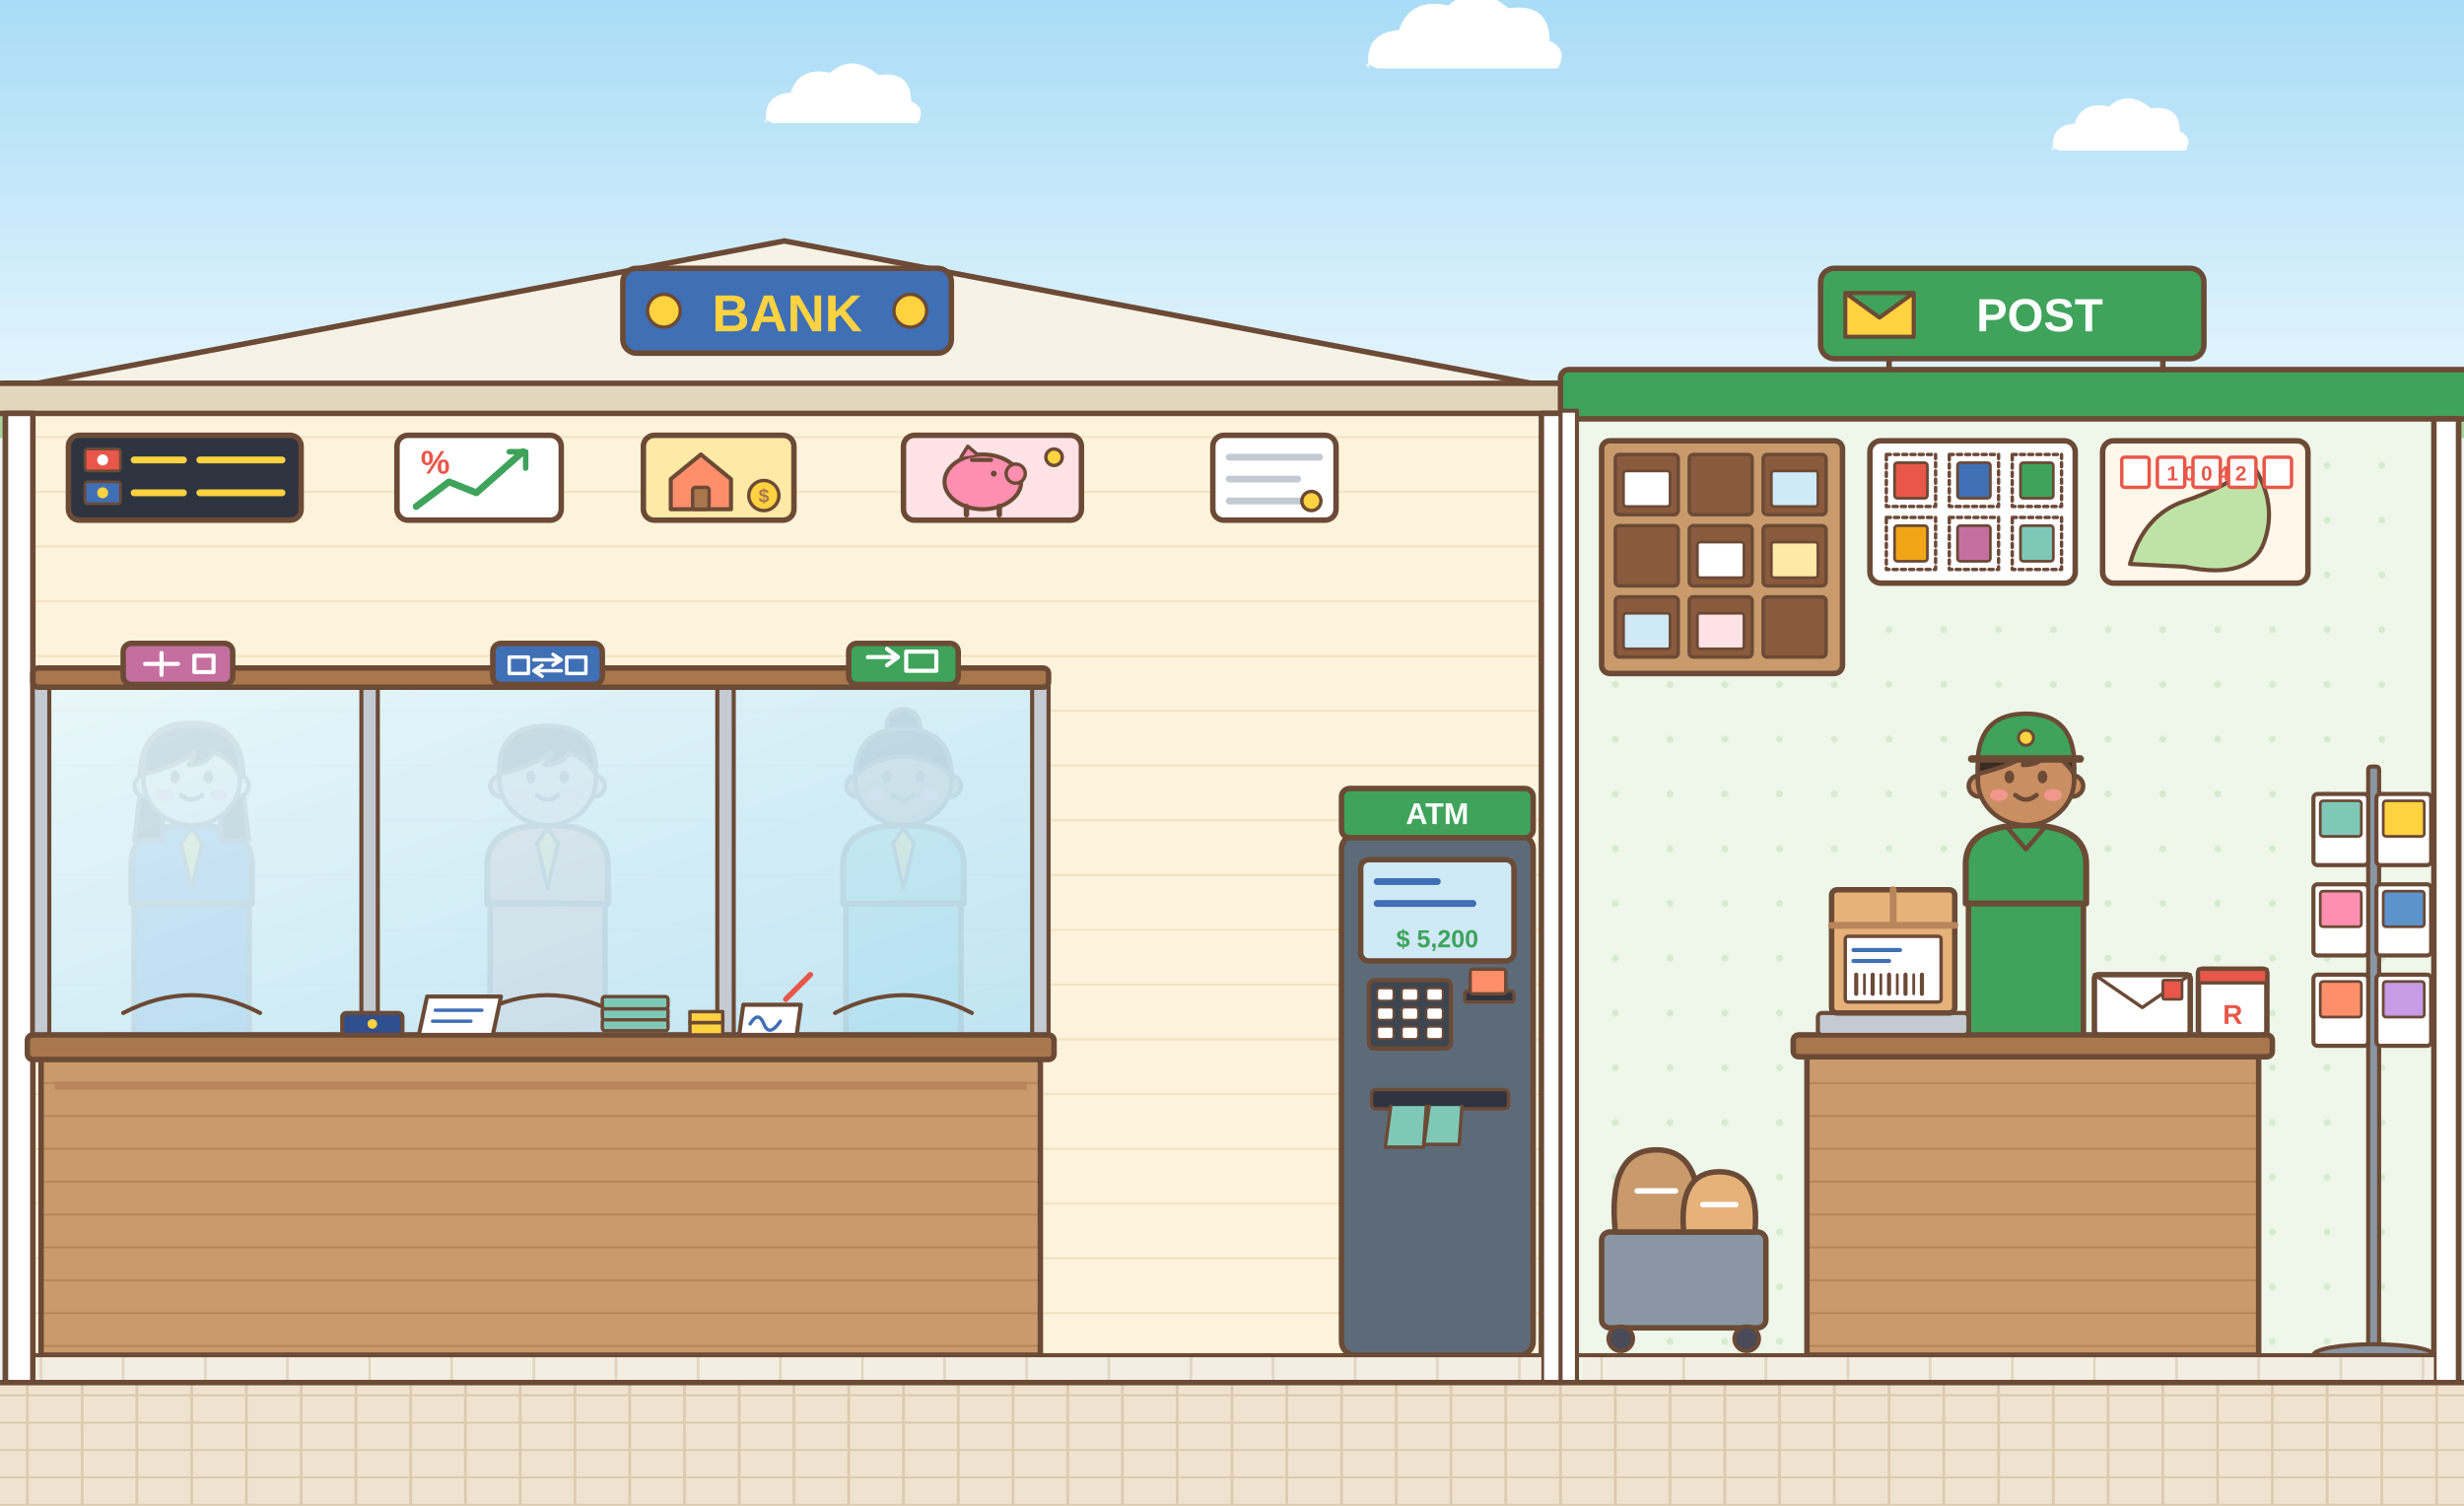
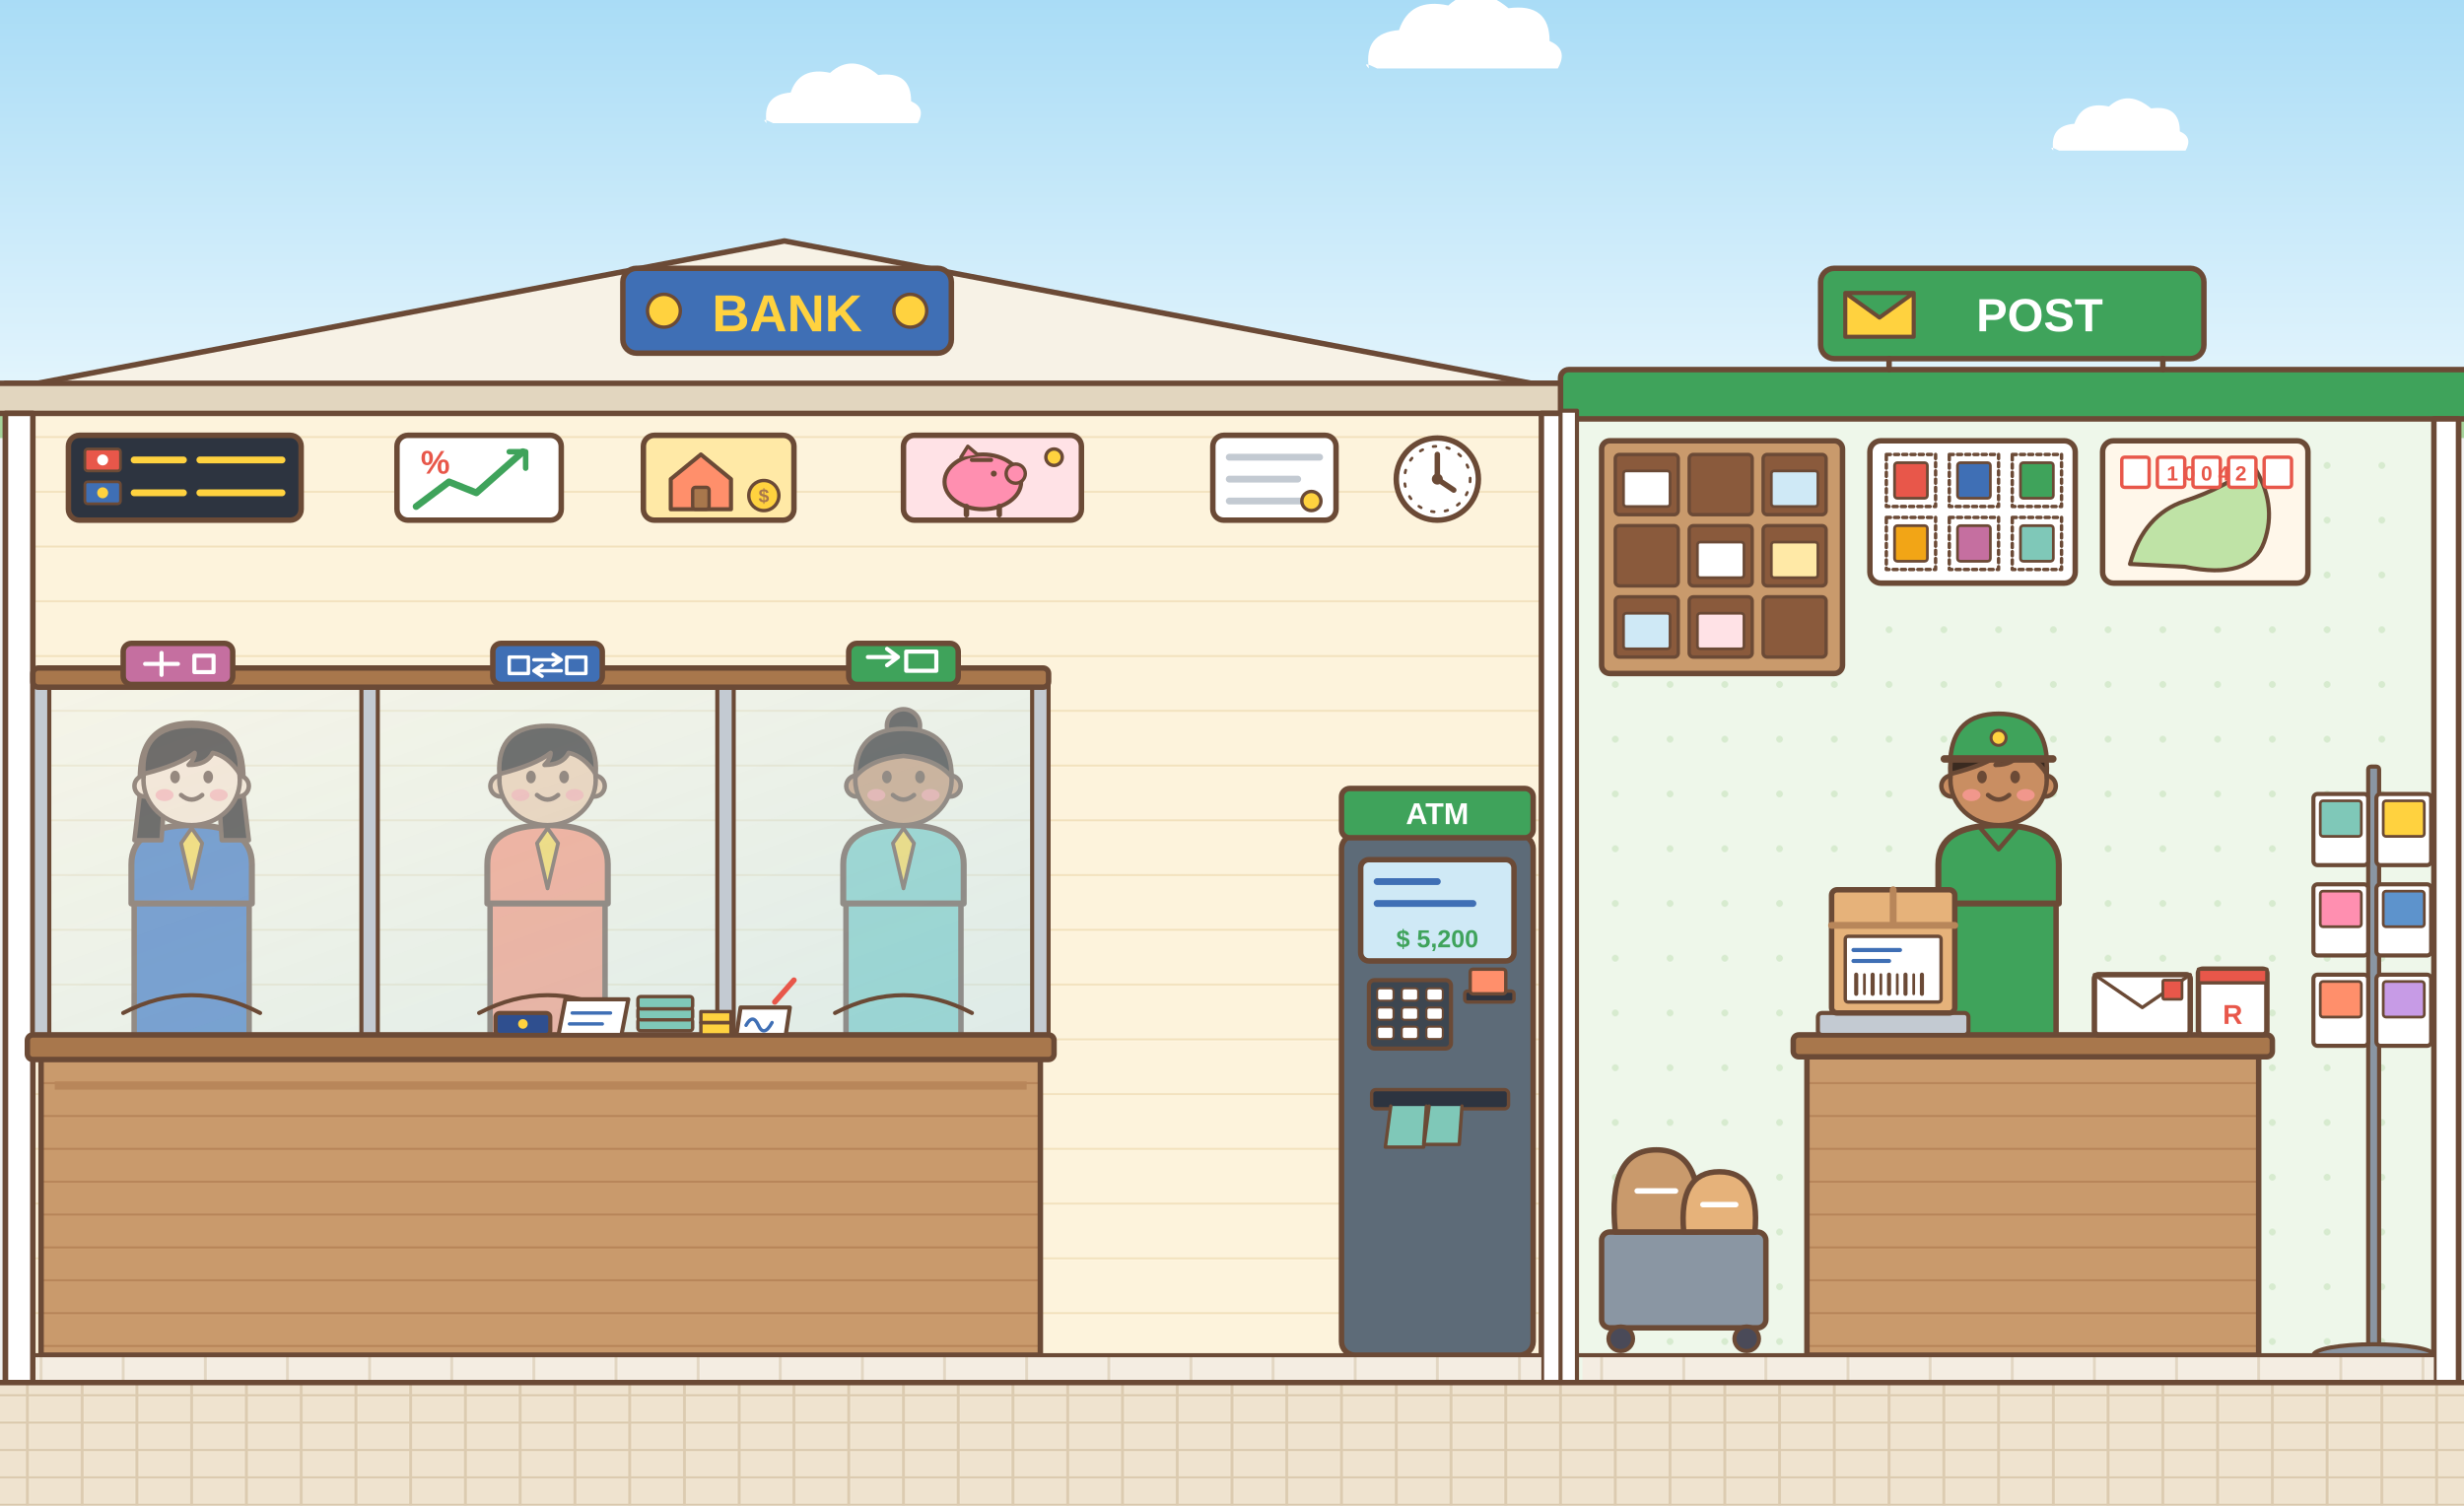
<svg xmlns="http://www.w3.org/2000/svg" viewBox="0 0 1800 1100">
  <defs>
    <linearGradient id="sky" x1="0" y1="0" x2="0" y2="1">
      <stop offset="0" stop-color="#a9dcf6" />
      <stop offset="1" stop-color="#e6f6fd" />
    </linearGradient>
    <linearGradient id="glass" x1="0" y1="0" x2="1" y2="1">
-       <stop offset="0" stop-color="#e6f7fd" stop-opacity=".9" />
-       <stop offset="1" stop-color="#b9e2f5" stop-opacity=".9" />
+       <stop offset="0" stop-color="#e6f7fd" stop-opacity=".35" />
+       <stop offset="1" stop-color="#b9e2f5" stop-opacity=".45" />
    </linearGradient>
    <pattern id="pave" width="40" height="20" patternUnits="userSpaceOnUse">
      <rect width="40" height="20" fill="#efe3cf" />
      <path d="M0 19.5H40M20 0V20" stroke="#dccbb0" stroke-width="2" />
    </pattern>
    <pattern id="marble" width="60" height="30" patternUnits="userSpaceOnUse">
      <rect width="60" height="30" fill="#f4ede2" />
      <path d="M0 29.5H60M30 0V30" stroke="#e2d6c2" stroke-width="2" />
    </pattern>
    <pattern id="wood" width="60" height="24" patternUnits="userSpaceOnUse">
      <rect width="60" height="24" fill="#c99a6c" />
      <path d="M0 23.5H60" stroke="#b8865a" stroke-width="2" />
    </pattern>
    <pattern id="pwall" width="40" height="40" patternUnits="userSpaceOnUse">
      <rect width="40" height="40" fill="#eef7ea" />
      <circle cx="20" cy="20" r="2.5" fill="#d7ebcf" />
    </pattern>
    <pattern id="bwall" width="40" height="40" patternUnits="userSpaceOnUse">
      <rect width="40" height="40" fill="#fdf3dc" />
      <path d="M0 39.5H40" stroke="#f3e3c0" stroke-width="2" />
    </pattern>
  </defs>
  <g stroke="#6b4a36" stroke-width="4" stroke-linejoin="round" stroke-linecap="round">
    <rect x="0" y="0" width="1800" height="300" fill="url(#sky)" stroke="none" />
    <g transform="translate(560 90) scale(0.8)">
      <path d="M0 0q-4-26 22-28q8-24 36-18q20-18 44 2q30-4 30 24q14 6 6 20h-132q-12-6-6-0z" fill="#fff" stroke="none" />
    </g>
    <g transform="translate(1000 50) scale(1.0)">
      <path d="M0 0q-4-26 22-28q8-24 36-18q20-18 44 2q30-4 30 24q14 6 6 20h-132q-12-6-6-0z" fill="#fff" stroke="none" />
    </g>
    <g transform="translate(1500 110) scale(0.7)">
      <path d="M0 0q-4-26 22-28q8-24 36-18q20-18 44 2q30-4 30 24q14 6 6 20h-132q-12-6-6-0z" fill="#fff" stroke="none" />
    </g>
    <path d="M0 300Q400 250 900 280T1800 270V320H0z" fill="#a5d39a" stroke="none" />
    <rect x="4" y="280" width="1142" height="730" fill="url(#bwall)" />
    <path d="M-4 286l577.0 -110l577.0 110z" fill="#f7f2e6" />
    <rect x="-4" y="280" width="1154" height="22" rx="3" fill="#e2d6bf" />
    <rect x="455" y="196" width="240" height="62" rx="10" fill="#3f6fb5" />
    <text x="575" y="242" font-size="38" fill="#ffd23f" font-family="Arial Rounded MT Bold,Arial,sans-serif" font-weight="700" stroke="none" text-anchor="middle">BANK</text>
    <circle cx="485" cy="227" r="12" fill="#ffd23f" stroke-width="2.5" />
    <circle cx="665" cy="227" r="12" fill="#ffd23f" stroke-width="2.5" />
    <rect x="4" y="302" width="20" height="708" fill="#fff" />
    <rect x="1126" y="302" width="20" height="708" fill="#fff" />
    <rect x="50" y="318" width="170" height="62" rx="8" fill="#2d3440" />
    <rect x="62" y="328" width="26" height="16" rx="2" fill="#e8574a" stroke-width="2" />
    <circle cx="75" cy="336" r="4" fill="#fff" stroke="none" />
    <path d="M98 336h36M146 336h60" fill="none" stroke="#ffd23f" stroke-width="5" />
    <rect x="62" y="352" width="26" height="16" rx="2" fill="#3f6fb5" stroke-width="2" />
    <circle cx="75" cy="360" r="4" fill="#ffd23f" stroke="none" />
    <path d="M98 360h36M146 360h60" fill="none" stroke="#ffd23f" stroke-width="5" />
    <rect x="290" y="318" width="120" height="62" rx="8" fill="#fff" />
    <path d="M304 370l24-18l20 8l34-30" fill="none" stroke="#3fa35b" stroke-width="5" />
    <path d="M372 330h12v12" fill="none" stroke="#3fa35b" stroke-width="4" />
    <text x="318" y="346" font-size="24" fill="#e8574a" font-family="Arial Rounded MT Bold,Arial,sans-serif" font-weight="700" stroke="none" text-anchor="middle">%</text>
    <rect x="470" y="318" width="110" height="62" rx="8" fill="#ffe9a6" />
    <path d="M490 372v-22l22-18l22 18v22z" fill="#ff8f6b" stroke-width="3" />
    <rect x="506" y="356" width="12" height="16" rx="2" fill="#a8774c" stroke-width="2.5" />
    <circle cx="558" cy="362" r="11" fill="#ffd23f" stroke-width="2.5" />
    <text x="558" y="367" font-size="14" fill="#a8774c" font-family="Arial Rounded MT Bold,Arial,sans-serif" font-weight="700" stroke="none" text-anchor="middle">$</text>
    <rect x="660" y="318" width="130" height="62" rx="8" fill="#ffe2e6" />
    <ellipse cx="718" cy="352" rx="28" ry="20" fill="#ff8fb0" stroke-width="3" />
    <circle cx="742" cy="346" r="7" fill="#ff8fb0" stroke-width="2.5" />
    <path d="M702 334l5-8l7 6" fill="#ff8fb0" stroke-width="2.5" />
    <path d="M706 370v6M730 370v6" fill="none" stroke-width="4" />
    <circle cx="726" cy="346" r="2.2" fill="#6b4a36" stroke="none" />
    <path d="M710 336h14" fill="none" stroke-width="3" />
    <circle cx="770" cy="334" r="6" fill="#ffd23f" stroke-width="2.5" />
    <rect x="886" y="318" width="90" height="62" rx="8" fill="#fff" />
    <path d="M898 334h66M898 350h50M898 366h58" fill="none" stroke="#c3cad2" stroke-width="5" />
    <circle cx="958" cy="366" r="7" fill="#ffd23f" stroke-width="2.5" />
+     <circle cx="1050" cy="350" r="30" fill="#fff" />
+     <circle cx="1050" cy="350" r="24" fill="none" stroke-width="2" stroke-dasharray="2 8" />
+     <path d="M1050 350v-18M1050 350l12 8" fill="none" stroke-width="4" />
+     <circle cx="1050" cy="350" r="4" fill="#6b4a36" stroke="none" />
    <rect x="98" y="640" width="84" height="120" fill="#3f6fb5" />
    <g transform="translate(140 660) scale(1.1 1.1)">
      <path d="M-40 0v-26q0-26 40-26q40 0 40 26v26z" fill="#3f6fb5" />
      <path d="M0 -50l7 10l-7 30l-7-30z" fill="#ffd23f" stroke-width="2.5" />
      <path d="M-34 -76q-4-44 34-44q38 0 34 44l4 34h-18l-2-30h-36l-2 30h-18z" fill="#2e2018" stroke-width="3" />
      <circle cx="-31" cy="-78" r="7" fill="#ffe0c4" stroke-width="3" />
      <circle cx="31" cy="-78" r="7" fill="#ffe0c4" stroke-width="3" />
      <ellipse cx="0" cy="-82" rx="32" ry="30" fill="#ffe0c4" stroke-width="3" />
      <ellipse cx="-18" cy="-72" rx="6" ry="4" fill="#ff9a9a" stroke="none" opacity=".75" />
      <ellipse cx="18" cy="-72" rx="6" ry="4" fill="#ff9a9a" stroke="none" opacity=".75" />
      <ellipse cx="-11" cy="-84" rx="3.2" ry="4.2" fill="#6b4a36" stroke="none" />
      <ellipse cx="11" cy="-84" rx="3.2" ry="4.2" fill="#6b4a36" stroke="none" />
      <path d="M-7 -72q7 6 14 0" fill="none" stroke-width="3" />
      <path d="M-32 -86q-2-32 32-32q34 0 32 32q-8-12-18-14q-4 8-16 8q4-4 4-8q-10 8-34 14z" fill="#2e2018" stroke-width="3" />
    </g>
    <rect x="358" y="640" width="84" height="120" fill="#ff8f6b" />
    <g transform="translate(400 660) scale(1.1 1.1)">
      <path d="M-40 0v-26q0-26 40-26q40 0 40 26v26z" fill="#ff8f6b" />
      <path d="M0 -50l7 10l-7 30l-7-30z" fill="#ffd23f" stroke-width="2.5" />
      <circle cx="-31" cy="-78" r="7" fill="#f5c79e" stroke-width="3" />
      <circle cx="31" cy="-78" r="7" fill="#f5c79e" stroke-width="3" />
      <ellipse cx="0" cy="-82" rx="32" ry="30" fill="#f5c79e" stroke-width="3" />
      <ellipse cx="-18" cy="-72" rx="6" ry="4" fill="#ff9a9a" stroke="none" opacity=".75" />
      <ellipse cx="18" cy="-72" rx="6" ry="4" fill="#ff9a9a" stroke="none" opacity=".75" />
      <ellipse cx="-11" cy="-84" rx="3.2" ry="4.2" fill="#6b4a36" stroke="none" />
      <ellipse cx="11" cy="-84" rx="3.2" ry="4.2" fill="#6b4a36" stroke="none" />
      <path d="M-7 -72q7 6 14 0" fill="none" stroke-width="3" />
      <path d="M-32 -86q-2-32 32-32q34 0 32 32q-8-12-18-14q-4 8-16 8q4-4 4-8q-10 8-34 14z" fill="#2e2018" stroke-width="3" />
    </g>
    <rect x="618" y="640" width="84" height="120" fill="#7fc8b8" />
    <g transform="translate(660 660) scale(1.1 1.1)">
      <path d="M-40 0v-26q0-26 40-26q40 0 40 26v26z" fill="#7fc8b8" />
      <path d="M0 -50l7 10l-7 30l-7-30z" fill="#ffd23f" stroke-width="2.5" />
      <circle cx="-31" cy="-78" r="7" fill="#c98e62" stroke-width="3" />
      <circle cx="31" cy="-78" r="7" fill="#c98e62" stroke-width="3" />
      <ellipse cx="0" cy="-82" rx="32" ry="30" fill="#c98e62" stroke-width="3" />
      <ellipse cx="-18" cy="-72" rx="6" ry="4" fill="#ff9a9a" stroke="none" opacity=".75" />
      <ellipse cx="18" cy="-72" rx="6" ry="4" fill="#ff9a9a" stroke="none" opacity=".75" />
      <ellipse cx="-11" cy="-84" rx="3.2" ry="4.2" fill="#6b4a36" stroke="none" />
      <ellipse cx="11" cy="-84" rx="3.2" ry="4.2" fill="#6b4a36" stroke="none" />
      <path d="M-7 -72q7 6 14 0" fill="none" stroke-width="3" />
      <circle cx="0" cy="-118" r="11" fill="#2e2018" stroke-width="3" />
      <path d="M-32 -84q0-32 32-32q32 0 32 32q-10-12-32-14q-22 2-32 14z" fill="#2e2018" stroke-width="3" />
    </g>
    <rect x="30" y="496" width="730" height="264" fill="url(#glass)" stroke-width="3" />
    <rect x="24" y="496" width="12" height="264" fill="#c3cad2" stroke-width="3" />
    <rect x="264" y="496" width="12" height="264" fill="#c3cad2" stroke-width="3" />
    <rect x="524" y="496" width="12" height="264" fill="#c3cad2" stroke-width="3" />
    <rect x="754" y="496" width="12" height="264" fill="#c3cad2" stroke-width="3" />
    <rect x="24" y="488" width="742" height="14" rx="4" fill="#a8774c" />
    <path d="M90 740q50-26 100 0" fill="none" stroke-width="3" />
    <path d="M350 740q50-26 100 0" fill="none" stroke-width="3" />
    <path d="M610 740q50-26 100 0" fill="none" stroke-width="3" />
    <rect x="90" y="470" width="80" height="30" rx="6" fill="#c56fa0" />
    <path d="M106 485h24M118 477v16M142 479h14v12h-14z" fill="none" stroke="#fff" stroke-width="3" />
    <rect x="360" y="470" width="80" height="30" rx="6" fill="#3f6fb5" />
    <path d="M372 480h14v12h-14zM414 480h14v12h-14zM390 482h20M404 478l6 4l-6 4M410 490h-20M396 486l-6 4l6 4" fill="none" stroke="#fff" stroke-width="2.5" />
    <rect x="620" y="470" width="80" height="30" rx="6" fill="#3fa35b" />
    <path d="M634 480h20M648 474l8 6l-8 6M662 476h22v14h-22z" fill="none" stroke="#fff" stroke-width="3" />
    <rect x="30" y="770" width="730" height="220" fill="url(#wood)" />
    <rect x="20" y="756" width="750" height="18" rx="4" fill="#a8774c" />
    <rect x="40" y="790" width="710" height="6" fill="#b8865a" stroke="none" />
-     <rect x="250" y="740" width="44" height="16" rx="3" fill="#2f4f8f" stroke-width="3" />
-     <circle cx="272" cy="748" r="3.5" fill="#ffd23f" stroke="none" />
-     <path d="M306 756l6-28h54l-6 28z" fill="#fff" stroke-width="3" />
-     <path d="M318 738h34M316 746h28" fill="none" stroke="#3f6fb5" stroke-width="2.5" />
-     <rect x="440" y="744" width="48" height="9" rx="2" fill="#7fc8b8" stroke-width="2.5" />
-     <rect x="440" y="736" width="48" height="9" rx="2" fill="#7fc8b8" stroke-width="2.5" />
-     <rect x="440" y="728" width="48" height="9" rx="2" fill="#7fc8b8" stroke-width="2.5" />
-     <path d="M504 756v-9h24v9z" fill="#ffd23f" stroke-width="2.5" />
-     <path d="M504 747v-8h24v8z" fill="#ffd23f" stroke-width="2.5" />
-     <path d="M540 756l3-22h42l-3 22z" fill="#fff" stroke-width="3" />
-     <path d="M548 748q6-10 10 0t12-2" fill="none" stroke="#3f6fb5" stroke-width="2.5" />
-     <path d="M574 730l18-18" fill="none" stroke="#e8574a" stroke-width="4" />
+     <rect x="362" y="740" width="40" height="16" rx="3" fill="#2f4f8f" stroke-width="3" />
+     <circle cx="382" cy="748" r="3.5" fill="#ffd23f" stroke="none" />
+     <path d="M408 756l5-26h46l-5 26z" fill="#fff" stroke-width="3" />
+     <path d="M418 740h28M416 748h24" fill="none" stroke="#3f6fb5" stroke-width="2.5" />
+     <rect x="466" y="744" width="40" height="9" rx="2" fill="#7fc8b8" stroke-width="2.5" />
+     <rect x="466" y="736" width="40" height="9" rx="2" fill="#7fc8b8" stroke-width="2.5" />
+     <rect x="466" y="728" width="40" height="9" rx="2" fill="#7fc8b8" stroke-width="2.5" />
+     <path d="M512 756v-9h22v9z" fill="#ffd23f" stroke-width="2.5" />
+     <path d="M512 747v-8h22v8z" fill="#ffd23f" stroke-width="2.5" />
+     <path d="M538 756l3-20h36l-3 20z" fill="#fff" stroke-width="3" />
+     <path d="M545 749q5-9 9 0t10-2" fill="none" stroke="#3f6fb5" stroke-width="2.5" />
+     <path d="M566 732l14-16" fill="none" stroke="#e8574a" stroke-width="4" />
    <rect x="980" y="610" width="140" height="380" rx="10" fill="#5d6b78" />
    <rect x="980" y="576" width="140" height="36" rx="6" fill="#3fa35b" />
    <text x="1050" y="602" font-size="22" fill="#fff" font-family="Arial Rounded MT Bold,Arial,sans-serif" font-weight="700" stroke="none" text-anchor="middle">ATM</text>
    <rect x="994" y="628" width="112" height="74" rx="6" fill="#cfe9f6" />
    <path d="M1006 644h44M1006 660h70" fill="none" stroke="#3f6fb5" stroke-width="5" />
    <text x="1050" y="692" font-size="18" fill="#3fa35b" font-family="Arial Rounded MT Bold,Arial,sans-serif" font-weight="700" stroke="none" text-anchor="middle">$ 5,200</text>
    <rect x="1000" y="716" width="60" height="50" rx="4" fill="#3d4650" stroke-width="3" />
    <rect x="1006" y="722" width="12" height="9" rx="2" fill="#fff" stroke-width="1.5" />
    <rect x="1024" y="722" width="12" height="9" rx="2" fill="#fff" stroke-width="1.5" />
    <rect x="1042" y="722" width="12" height="9" rx="2" fill="#fff" stroke-width="1.5" />
    <rect x="1006" y="736" width="12" height="9" rx="2" fill="#fff" stroke-width="1.5" />
    <rect x="1024" y="736" width="12" height="9" rx="2" fill="#fff" stroke-width="1.5" />
    <rect x="1042" y="736" width="12" height="9" rx="2" fill="#fff" stroke-width="1.5" />
    <rect x="1006" y="750" width="12" height="9" rx="2" fill="#fff" stroke-width="1.5" />
    <rect x="1024" y="750" width="12" height="9" rx="2" fill="#fff" stroke-width="1.5" />
    <rect x="1042" y="750" width="12" height="9" rx="2" fill="#fff" stroke-width="1.5" />
    <rect x="1070" y="724" width="36" height="8" rx="2" fill="#2d3440" stroke-width="2.5" />
    <rect x="1074" y="708" width="26" height="18" rx="2" fill="#ff8f6b" stroke-width="2.5" />
    <rect x="1002" y="796" width="100" height="14" rx="3" fill="#2d3440" stroke-width="2.5" />
    <path d="M1016 808l-4 30h28l4-30M1042 808l-2 28h26l2-28" fill="#7fc8b8" stroke-width="2.5" />
    <rect x="26" y="990" width="1100" height="20" fill="url(#marble)" stroke="none" />
    <path d="M26 990H1126" fill="none" stroke-width="3" />
    <rect x="1146" y="300" width="650" height="710" fill="url(#pwall)" />
    <rect x="1140" y="270" width="666" height="36" rx="6" fill="#3fa35b" />
    <rect x="1330" y="196" width="280" height="66" rx="10" fill="#3fa35b" />
    <text x="1490" y="242" font-size="34" fill="#fff" font-family="Arial Rounded MT Bold,Arial,sans-serif" font-weight="700" stroke="none" text-anchor="middle">POST</text>
    <path d="M1348 214h50v32h-50zM1348 214l25 18l25-18" fill="#ffd23f" stroke-width="3" />
    <path d="M1380 262v8M1580 262v8" fill="none" stroke-width="4" />
    <rect x="1778" y="306" width="18" height="704" fill="#fff" />
    <rect x="1170" y="322" width="176" height="170" rx="6" fill="#c99a6c" />
    <rect x="1180" y="332" width="46" height="44" rx="3" fill="#8a5a3c" stroke-width="2.5" />
    <rect x="1186" y="344" width="34" height="26" rx="2" fill="#fff" stroke-width="2" />
    <rect x="1234" y="332" width="46" height="44" rx="3" fill="#8a5a3c" stroke-width="2.5" />
    <rect x="1288" y="332" width="46" height="44" rx="3" fill="#8a5a3c" stroke-width="2.5" />
    <rect x="1294" y="344" width="34" height="26" rx="2" fill="#cfe9f6" stroke-width="2" />
    <rect x="1180" y="384" width="46" height="44" rx="3" fill="#8a5a3c" stroke-width="2.5" />
    <rect x="1234" y="384" width="46" height="44" rx="3" fill="#8a5a3c" stroke-width="2.5" />
    <rect x="1240" y="396" width="34" height="26" rx="2" fill="#fff" stroke-width="2" />
    <rect x="1288" y="384" width="46" height="44" rx="3" fill="#8a5a3c" stroke-width="2.5" />
    <rect x="1294" y="396" width="34" height="26" rx="2" fill="#ffe9a6" stroke-width="2" />
    <rect x="1180" y="436" width="46" height="44" rx="3" fill="#8a5a3c" stroke-width="2.5" />
    <rect x="1186" y="448" width="34" height="26" rx="2" fill="#cfe9f6" stroke-width="2" />
    <rect x="1234" y="436" width="46" height="44" rx="3" fill="#8a5a3c" stroke-width="2.5" />
    <rect x="1240" y="448" width="34" height="26" rx="2" fill="#ffe2e6" stroke-width="2" />
    <rect x="1288" y="436" width="46" height="44" rx="3" fill="#8a5a3c" stroke-width="2.5" />
    <rect x="1366" y="322" width="150" height="104" rx="8" fill="#fff" />
    <rect x="1378" y="332" width="36" height="38" fill="#fff" stroke-width="2.5" stroke-dasharray="3 3" />
    <rect x="1384" y="338" width="24" height="26" rx="2" fill="#e8574a" stroke-width="2" />
    <rect x="1424" y="332" width="36" height="38" fill="#fff" stroke-width="2.5" stroke-dasharray="3 3" />
    <rect x="1430" y="338" width="24" height="26" rx="2" fill="#3f6fb5" stroke-width="2" />
    <rect x="1470" y="332" width="36" height="38" fill="#fff" stroke-width="2.5" stroke-dasharray="3 3" />
    <rect x="1476" y="338" width="24" height="26" rx="2" fill="#3fa35b" stroke-width="2" />
    <rect x="1378" y="378" width="36" height="38" fill="#fff" stroke-width="2.5" stroke-dasharray="3 3" />
    <rect x="1384" y="384" width="24" height="26" rx="2" fill="#f2a516" stroke-width="2" />
    <rect x="1424" y="378" width="36" height="38" fill="#fff" stroke-width="2.5" stroke-dasharray="3 3" />
    <rect x="1430" y="384" width="24" height="26" rx="2" fill="#c56fa0" stroke-width="2" />
    <rect x="1470" y="378" width="36" height="38" fill="#fff" stroke-width="2.5" stroke-dasharray="3 3" />
    <rect x="1476" y="384" width="24" height="26" rx="2" fill="#7fc8b8" stroke-width="2" />
    <rect x="1536" y="322" width="150" height="104" rx="8" fill="#fff7ea" />
    <path d="M1556 412q10-36 40-46t50-26q18 28 8 56t-58 18z" fill="#bfe3a6" stroke-width="3" />
    <rect x="1550" y="334" width="20" height="22" rx="2" fill="#fff" stroke="#e8574a" stroke-width="2.5" />
    <rect x="1576" y="334" width="20" height="22" rx="2" fill="#fff" stroke="#e8574a" stroke-width="2.5" />
    <rect x="1602" y="334" width="20" height="22" rx="2" fill="#fff" stroke="#e8574a" stroke-width="2.5" />
    <rect x="1628" y="334" width="20" height="22" rx="2" fill="#fff" stroke="#e8574a" stroke-width="2.5" />
    <rect x="1654" y="334" width="20" height="22" rx="2" fill="#fff" stroke="#e8574a" stroke-width="2.5" />
    <text x="1612" y="351" font-size="15" fill="#e8574a" font-family="Arial Rounded MT Bold,Arial,sans-serif" font-weight="700" stroke="none" text-anchor="middle">1  0  0  4  2</text>
-     <rect x="1438" y="640" width="84" height="120" fill="#3fa35b" />
-     <g transform="translate(1480 660) scale(1.1 1.1)">
+     <rect x="1418" y="640" width="84" height="120" fill="#3fa35b" />
+     <g transform="translate(1460 660) scale(1.1 1.1)">
      <path d="M-40 0v-26q0-26 40-26q40 0 40 26v26z" fill="#3fa35b" />
      <path d="M-12 -50l12 14l12-14" fill="none" stroke-width="3" />
      <circle cx="-31" cy="-78" r="7" fill="#c98e62" stroke-width="3" />
      <circle cx="31" cy="-78" r="7" fill="#c98e62" stroke-width="3" />
      <ellipse cx="0" cy="-82" rx="32" ry="30" fill="#c98e62" stroke-width="3" />
      <ellipse cx="-18" cy="-72" rx="6" ry="4" fill="#ff9a9a" stroke="none" opacity=".75" />
      <ellipse cx="18" cy="-72" rx="6" ry="4" fill="#ff9a9a" stroke="none" opacity=".75" />
      <ellipse cx="-11" cy="-84" rx="3.2" ry="4.2" fill="#6b4a36" stroke="none" />
      <ellipse cx="11" cy="-84" rx="3.2" ry="4.2" fill="#6b4a36" stroke="none" />
      <path d="M-7 -72q7 6 14 0" fill="none" stroke-width="3" />
      <path d="M-32 -86q-2-32 32-32q34 0 32 32q-8-12-18-14q-4 8-16 8q4-4 4-8q-10 8-34 14z" fill="#3a2a20" stroke-width="3" />
      <path d="M-32 -96q2-30 32-30q30 0 32 30z" fill="#3fa35b" stroke-width="3" />
      <path d="M-36 -96h72" fill="none" stroke-width="5" />
      <circle cx="0" cy="-110" r="5" fill="#ffd23f" stroke-width="2" />
    </g>
    <rect x="1320" y="768" width="330" height="222" fill="url(#wood)" />
    <rect x="1310" y="756" width="350" height="16" rx="4" fill="#a8774c" />
    <rect x="1328" y="740" width="110" height="16" rx="3" fill="#c3cad2" stroke-width="3" />
    <rect x="1338" y="650" width="90" height="90" rx="4" fill="#e6b27a" />
    <path d="M1338 676h90M1383 650v26" fill="none" stroke="#b8865a" stroke-width="5" />
    <rect x="1348" y="684" width="70" height="48" rx="2" fill="#fff" stroke-width="2.5" />
    <path d="M1354 694h34M1354 702h26" fill="none" stroke="#3f6fb5" stroke-width="3" />
    <path d="M1356 712v14" fill="none" stroke-width="3" />
    <path d="M1362 712v14" fill="none" stroke-width="2" />
    <path d="M1368 712v14" fill="none" stroke-width="3" />
    <path d="M1374 712v14" fill="none" stroke-width="2" />
    <path d="M1380 712v14" fill="none" stroke-width="3" />
    <path d="M1386 712v14" fill="none" stroke-width="2" />
    <path d="M1392 712v14" fill="none" stroke-width="3" />
    <path d="M1398 712v14" fill="none" stroke-width="2" />
    <path d="M1404 712v14" fill="none" stroke-width="3" />
    <rect x="1530" y="712" width="70" height="44" rx="3" fill="#fff" />
    <path d="M1530 712l35 24l35-24" fill="none" stroke-width="2.5" />
    <rect x="1580" y="716" width="14" height="14" rx="1" fill="#e8574a" stroke-width="2" />
    <rect x="1606" y="708" width="50" height="48" rx="3" fill="#fff" />
    <path d="M1606 708h50v10h-50z" fill="#e8574a" stroke-width="2.5" />
    <text x="1631" y="748" font-size="20" fill="#e8574a" font-family="Arial Rounded MT Bold,Arial,sans-serif" font-weight="700" stroke="none" text-anchor="middle">R</text>
    <rect x="1730" y="560" width="8" height="430" rx="2" fill="#8a96a3" stroke-width="3" />
    <rect x="1690" y="580" width="40" height="52" rx="3" fill="#fff" stroke-width="3" />
    <rect x="1695" y="585" width="30" height="26" rx="2" fill="#7fc8b8" stroke-width="2" />
    <rect x="1736" y="580" width="40" height="52" rx="3" fill="#fff" stroke-width="3" />
    <rect x="1741" y="585" width="30" height="26" rx="2" fill="#ffd23f" stroke-width="2" />
    <rect x="1690" y="646" width="40" height="52" rx="3" fill="#fff" stroke-width="3" />
    <rect x="1695" y="651" width="30" height="26" rx="2" fill="#ff8fb0" stroke-width="2" />
    <rect x="1736" y="646" width="40" height="52" rx="3" fill="#fff" stroke-width="3" />
    <rect x="1741" y="651" width="30" height="26" rx="2" fill="#5d93cc" stroke-width="2" />
    <rect x="1690" y="712" width="40" height="52" rx="3" fill="#fff" stroke-width="3" />
    <rect x="1695" y="717" width="30" height="26" rx="2" fill="#ff8f6b" stroke-width="2" />
    <rect x="1736" y="712" width="40" height="52" rx="3" fill="#fff" stroke-width="3" />
    <rect x="1741" y="717" width="30" height="26" rx="2" fill="#c79be6" stroke-width="2" />
    <ellipse cx="1734" cy="990" rx="44" ry="8" fill="#8a96a3" stroke-width="3" />
    <rect x="1170" y="900" width="120" height="70" rx="6" fill="#8a96a3" />
    <path d="M1180 900q-6-60 30-60q36 0 30 60z" fill="#c99a6c" />
    <path d="M1230 900q-4-44 26-44q30 0 26 44z" fill="#e6b27a" />
    <path d="M1196 870h28M1244 880h24" fill="none" stroke="#fff" stroke-width="4" />
    <circle cx="1184" cy="978" r="9" fill="#4a4a58" stroke-width="3" />
    <circle cx="1276" cy="978" r="9" fill="#4a4a58" stroke-width="3" />
    <rect x="1156" y="990" width="622" height="20" fill="url(#marble)" stroke="none" />
    <path d="M1146 990H1778" fill="none" stroke-width="3" />
    <rect x="1140" y="300" width="12" height="710" fill="#fff" stroke-width="3" />
    <rect x="0" y="1010" width="1800" height="90" fill="url(#pave)" stroke="none" />
    <path d="M0 1010H1800" fill="none" stroke-width="4" />
  </g>
</svg>
